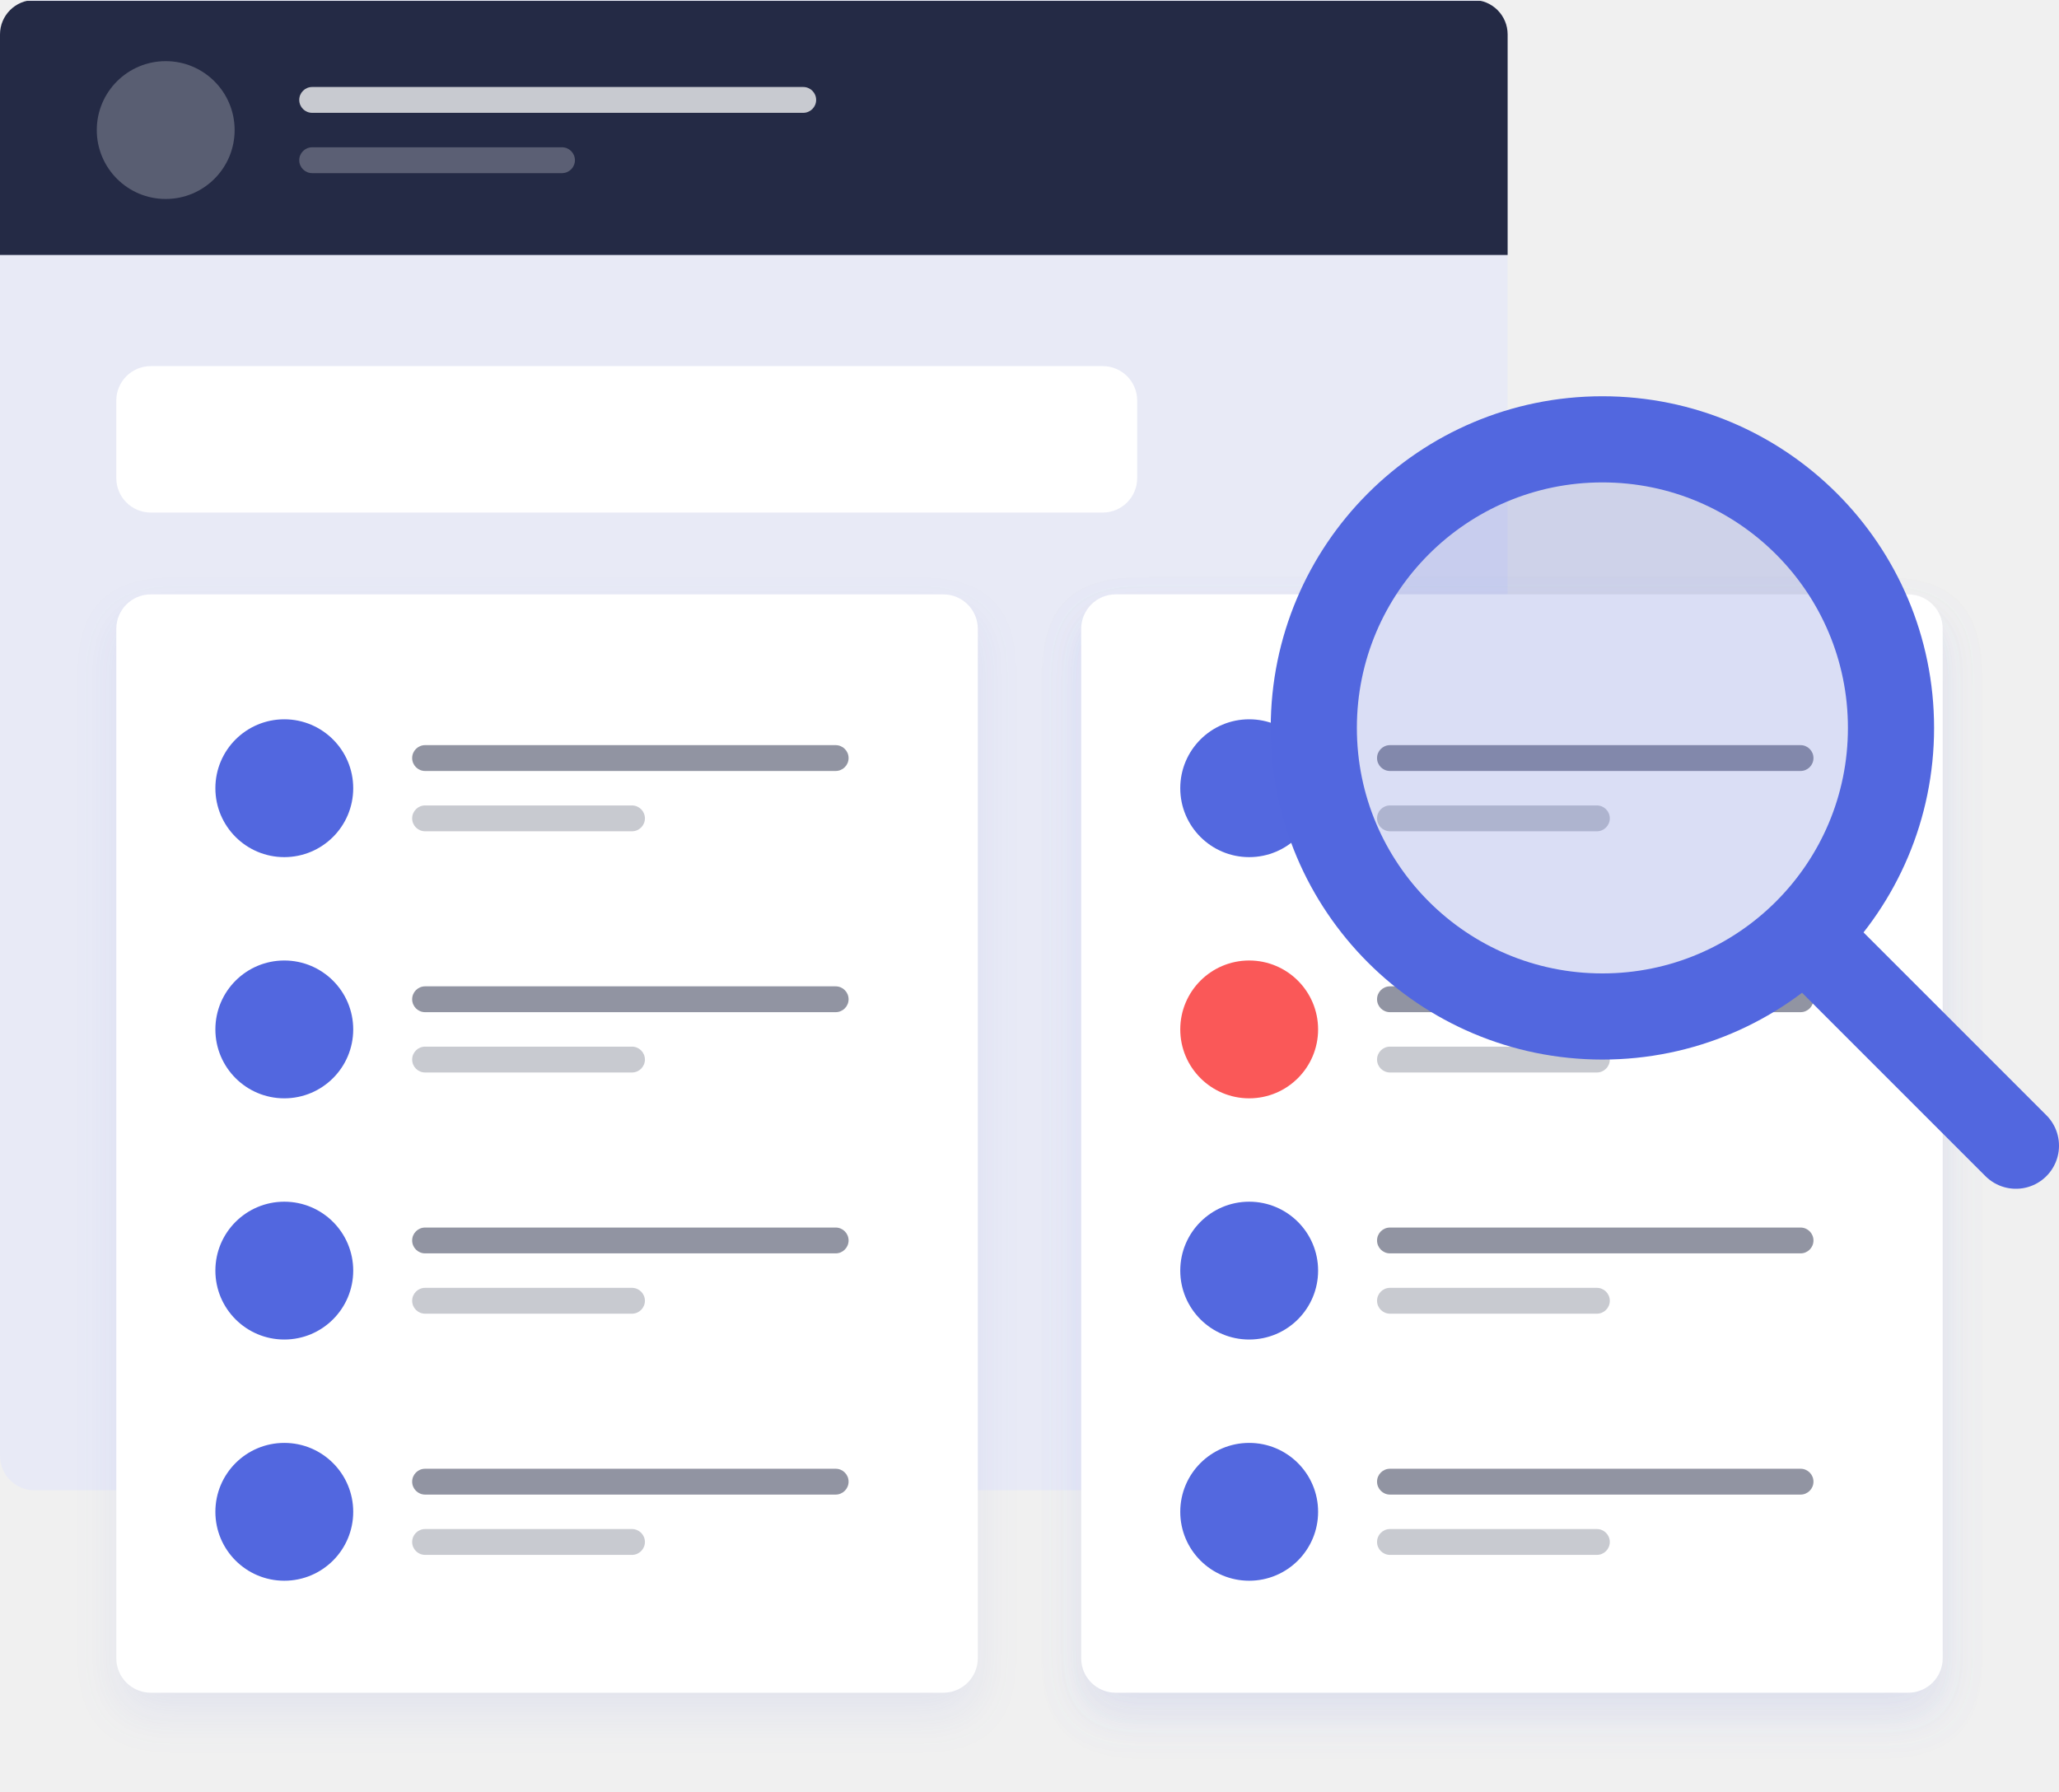
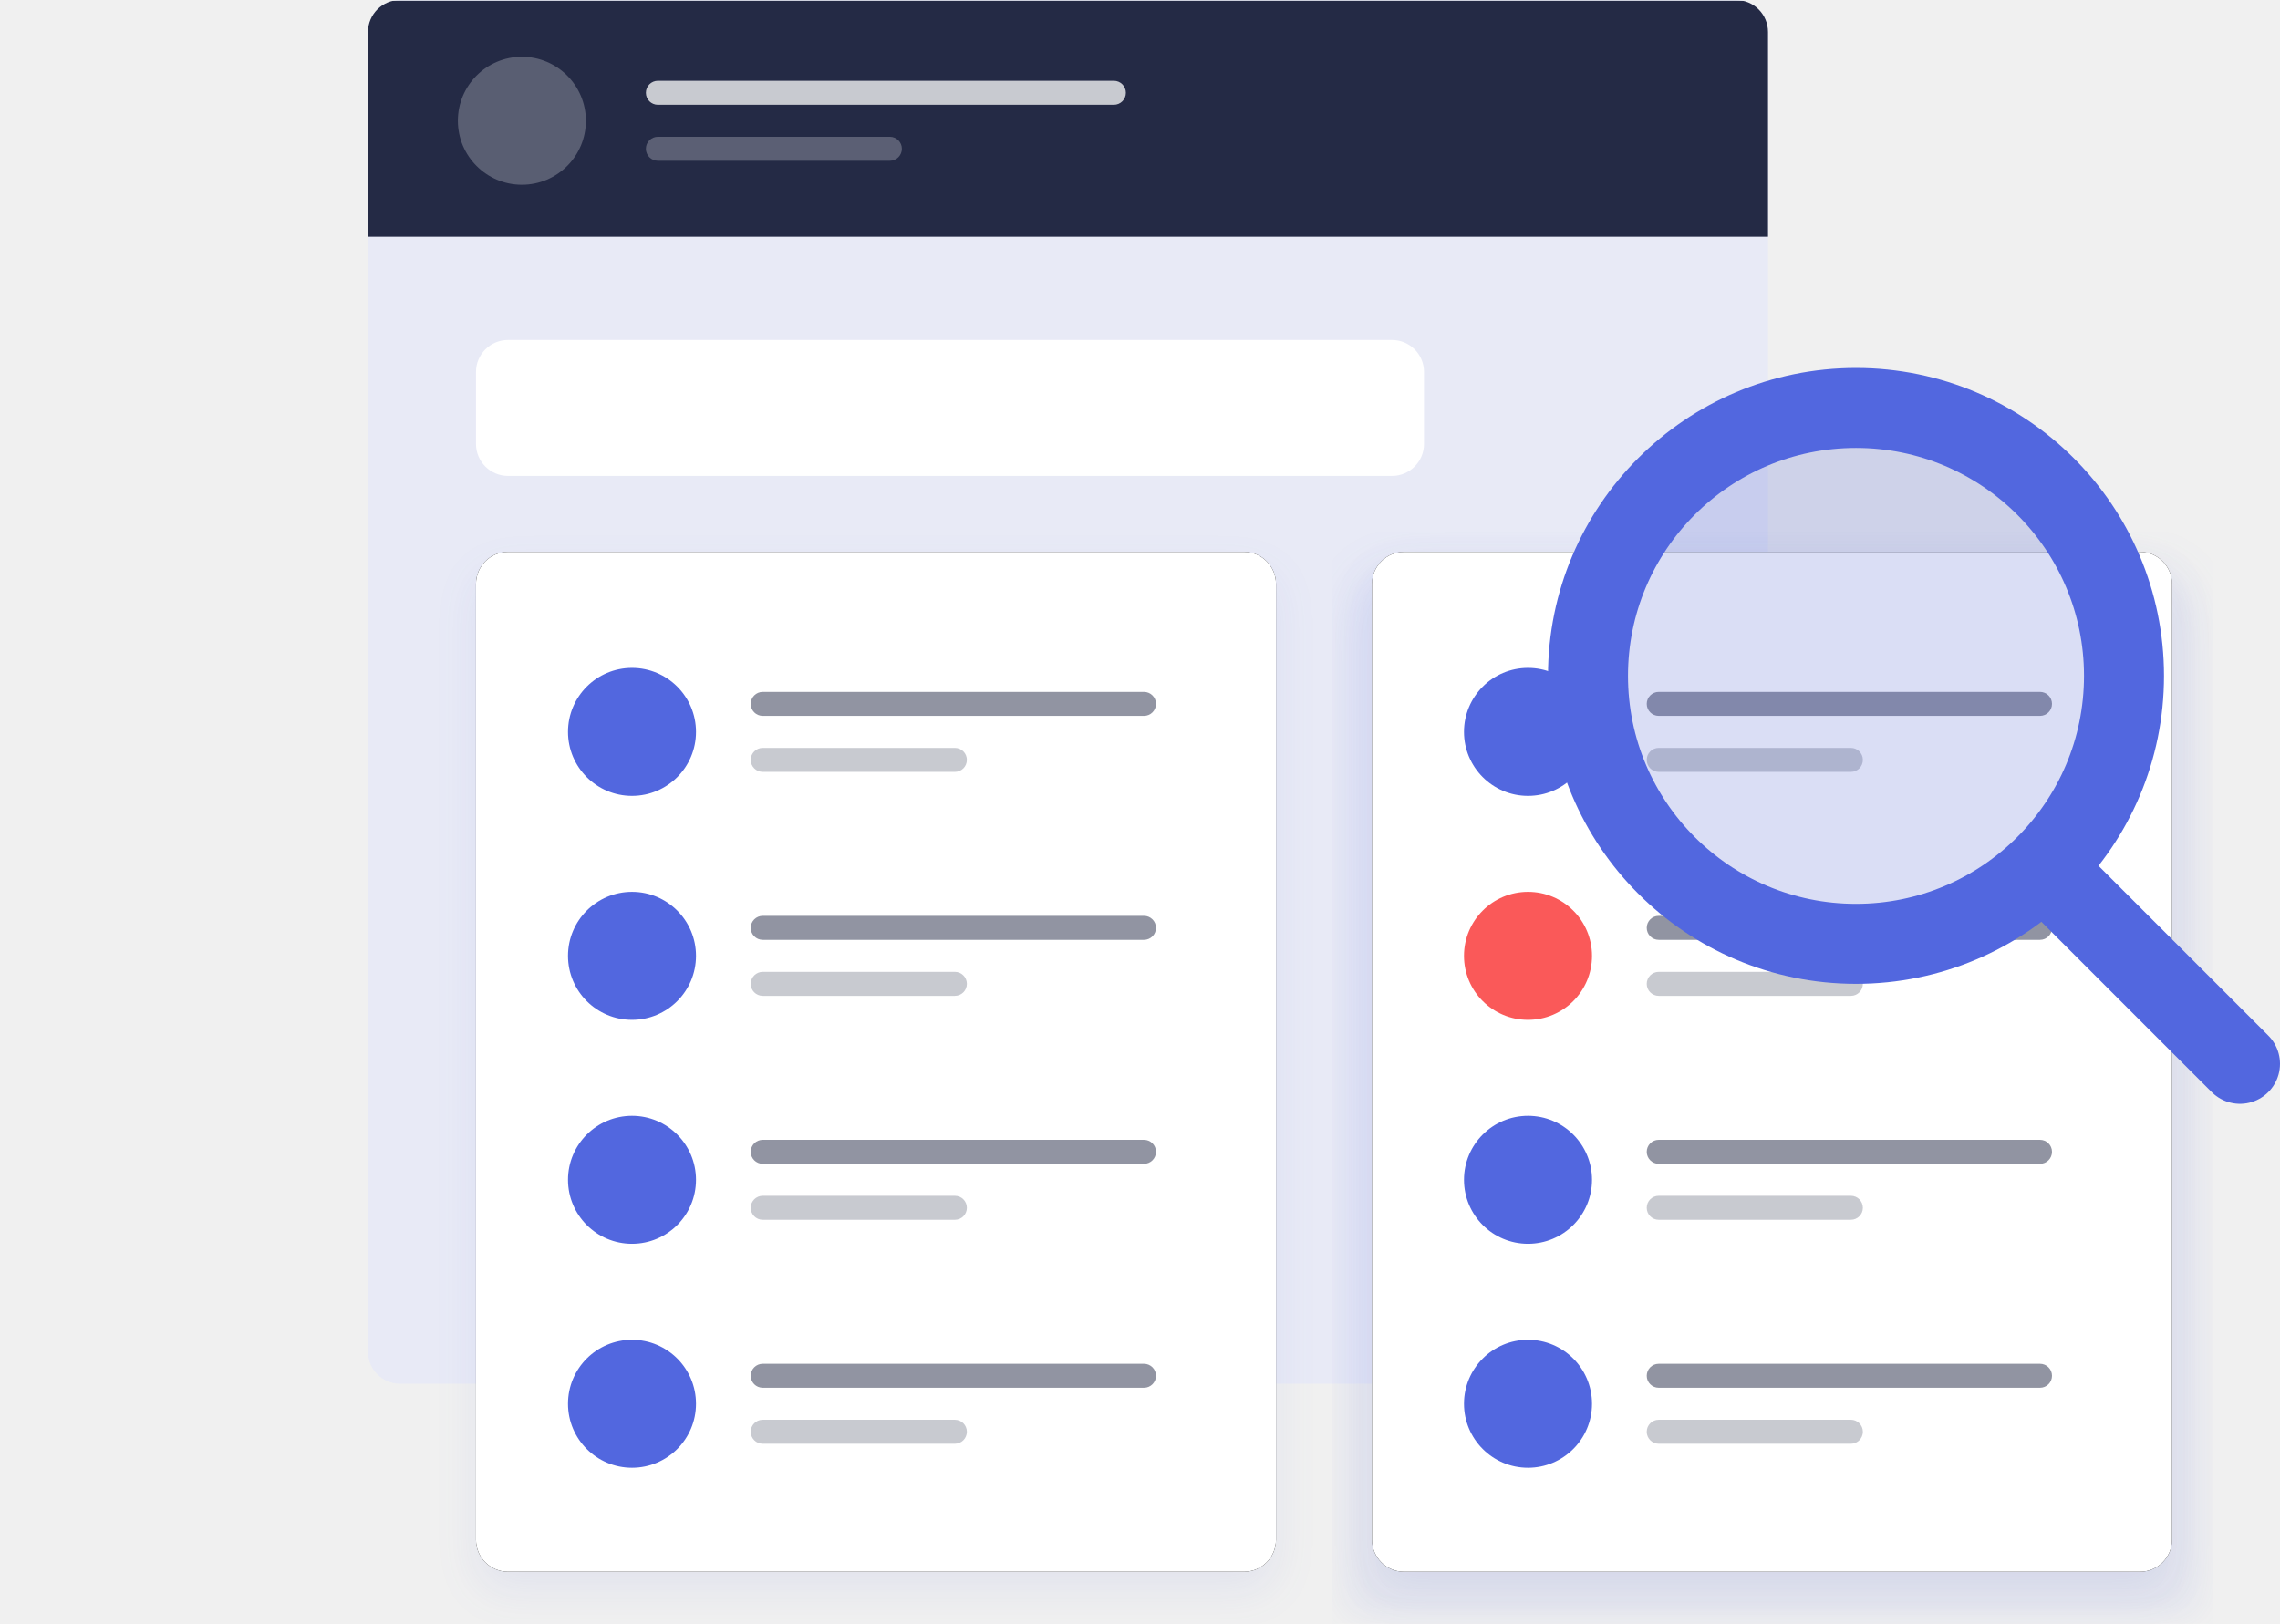
- <svg xmlns="http://www.w3.org/2000/svg" xmlns:xlink="http://www.w3.org/1999/xlink" width="478" height="416">
+ <svg xmlns="http://www.w3.org/2000/svg" width="570" height="406" viewBox="0 0 570 406" fill="none">
+   <g clip-path="url(#clip0_56_194)">
+     <path d="M434 0H100C95.582 0 92 3.582 92 8V338C92 342.418 95.582 346 100 346H434C438.418 346 442 342.418 442 338V8C442 3.582 438.418 0 434 0Z" fill="#E8EAF6" />
+     <mask id="mask0_56_194" style="mask-type:luminance" maskUnits="userSpaceOnUse" x="92" y="0" width="350" height="346">
+       <path d="M434 0H100C95.582 0 92 3.582 92 8V338C92 342.418 95.582 346 100 346H434C438.418 346 442 342.418 442 338V8C442 3.582 438.418 0 434 0Z" fill="white" />
+     </mask>
+     <g mask="url(#mask0_56_194)">
+       <path fill-rule="evenodd" clip-rule="evenodd" d="M88.47 0.197H635.47V59.197H88.47V0.197Z" fill="#242A45" />
+       <path opacity="0.245" d="M130.47 46.197C139.307 46.197 146.47 39.033 146.47 30.197C146.47 21.36 139.307 14.197 130.47 14.197C121.634 14.197 114.47 21.36 114.47 30.197C114.47 39.033 121.634 46.197 130.47 46.197Z" fill="white" />
+       <path opacity="0.75" d="M278.47 20.197H164.47C162.813 20.197 161.47 21.54 161.47 23.197C161.47 24.854 162.813 26.197 164.47 26.197H278.47C280.127 26.197 281.47 24.854 281.47 23.197C281.47 21.54 280.127 20.197 278.47 20.197Z" fill="white" />
+       <path opacity="0.25" d="M222.47 34.197H164.47C162.813 34.197 161.47 35.54 161.47 37.197C161.47 38.854 162.813 40.197 164.47 40.197H222.47C224.127 40.197 225.47 38.854 225.47 37.197C225.47 35.54 224.127 34.197 222.47 34.197Z" fill="white" />
+     </g>
+     <g filter="url(#filter0_d_56_194)">
+       <path d="M311 138H127C122.582 138 119 141.582 119 146V385C119 389.418 122.582 393 127 393H311C315.418 393 319 389.418 319 385V146C319 141.582 315.418 138 311 138Z" fill="black" />
+     </g>
+     <path d="M311 138H127C122.582 138 119 141.582 119 146V385C119 389.418 122.582 393 127 393H311C315.418 393 319 389.418 319 385V146C319 141.582 315.418 138 311 138Z" fill="white" />
+     <path opacity="0.5" d="M286 173H190.683C189.026 173 187.683 174.343 187.683 176C187.683 177.657 189.026 179 190.683 179H286C287.657 179 289 177.657 289 176C289 174.343 287.657 173 286 173Z" fill="#242A45" />
+     <path d="M158 199C166.837 199 174 191.837 174 183C174 174.163 166.837 167 158 167C149.163 167 142 174.163 142 183C142 191.837 149.163 199 158 199Z" fill="#5267DF" />
+     <path opacity="0.25" d="M238.719 187H190.683C189.026 187 187.683 188.343 187.683 190C187.683 191.657 189.026 193 190.683 193H238.719C240.376 193 241.719 191.657 241.719 190C241.719 188.343 240.376 187 238.719 187Z" fill="#242A45" />
+     <path d="M158 255C166.837 255 174 247.837 174 239C174 230.163 166.837 223 158 223C149.163 223 142 230.163 142 239C142 247.837 149.163 255 158 255Z" fill="#5267DF" />
+     <path opacity="0.5" d="M286 229H190.683C189.026 229 187.683 230.343 187.683 232C187.683 233.657 189.026 235 190.683 235H286C287.657 235 289 233.657 289 232C289 230.343 287.657 229 286 229Z" fill="#242A45" />
+     <path opacity="0.25" d="M238.719 243H190.683C189.026 243 187.683 244.343 187.683 246C187.683 247.657 189.026 249 190.683 249H238.719C240.376 249 241.719 247.657 241.719 246C241.719 244.343 240.376 243 238.719 243Z" fill="#242A45" />
+     <path d="M158 311C166.837 311 174 303.837 174 295C174 286.163 166.837 279 158 279C149.163 279 142 286.163 142 295C142 303.837 149.163 311 158 311Z" fill="#5267DF" />
+     <path opacity="0.5" d="M286 285H190.683C189.026 285 187.683 286.343 187.683 288C187.683 289.657 189.026 291 190.683 291H286C287.657 291 289 289.657 289 288C289 286.343 287.657 285 286 285Z" fill="#242A45" />
+     <path opacity="0.25" d="M238.719 299H190.683C189.026 299 187.683 300.343 187.683 302C187.683 303.657 189.026 305 190.683 305H238.719C240.376 305 241.719 303.657 241.719 302C241.719 300.343 240.376 299 238.719 299Z" fill="#242A45" />
+     <path d="M158 367C166.837 367 174 359.837 174 351C174 342.163 166.837 335 158 335C149.163 335 142 342.163 142 351C142 359.837 149.163 367 158 367Z" fill="#5267DF" />
+     <path opacity="0.5" d="M286 341H190.683C189.026 341 187.683 342.343 187.683 344C187.683 345.657 189.026 347 190.683 347H286C287.657 347 289 345.657 289 344C289 342.343 287.657 341 286 341Z" fill="#242A45" />
+     <path opacity="0.25" d="M238.719 355H190.683C189.026 355 187.683 356.343 187.683 358C187.683 359.657 189.026 361 190.683 361H238.719C240.376 361 241.719 359.657 241.719 358C241.719 356.343 240.376 355 238.719 355Z" fill="#242A45" />
+     <g filter="url(#filter1_d_56_194)">
+       <g filter="url(#filter2_d_56_194)">
+         <path d="M535 138H351C346.582 138 343 141.582 343 146V385C343 389.418 346.582 393 351 393H535C539.418 393 543 389.418 543 385V146C543 141.582 539.418 138 535 138Z" fill="black" />
+       </g>
+       <path d="M535 138H351C346.582 138 343 141.582 343 146V385C343 389.418 346.582 393 351 393H535C539.418 393 543 389.418 543 385V146C543 141.582 539.418 138 535 138Z" fill="white" />
+       <path opacity="0.5" d="M510 173H414.683C413.026 173 411.683 174.343 411.683 176C411.683 177.657 413.026 179 414.683 179H510C511.657 179 513 177.657 513 176C513 174.343 511.657 173 510 173Z" fill="#242A45" />
+       <path d="M382 199C390.837 199 398 191.837 398 183C398 174.163 390.837 167 382 167C373.163 167 366 174.163 366 183C366 191.837 373.163 199 382 199Z" fill="#5267DF" />
+       <path opacity="0.25" d="M462.719 187H414.683C413.026 187 411.683 188.343 411.683 190C411.683 191.657 413.026 193 414.683 193H462.719C464.376 193 465.719 191.657 465.719 190C465.719 188.343 464.376 187 462.719 187Z" fill="#242A45" />
+       <path d="M382 255C390.837 255 398 247.837 398 239C398 230.163 390.837 223 382 223C373.163 223 366 230.163 366 239C366 247.837 373.163 255 382 255Z" fill="#FA5959" />
+       <path opacity="0.5" d="M510 229H414.683C413.026 229 411.683 230.343 411.683 232C411.683 233.657 413.026 235 414.683 235H510C511.657 235 513 233.657 513 232C513 230.343 511.657 229 510 229Z" fill="#242A45" />
+       <path opacity="0.25" d="M462.719 243H414.683C413.026 243 411.683 244.343 411.683 246C411.683 247.657 413.026 249 414.683 249H462.719C464.376 249 465.719 247.657 465.719 246C465.719 244.343 464.376 243 462.719 243Z" fill="#242A45" />
+       <path d="M382 311C390.837 311 398 303.837 398 295C398 286.163 390.837 279 382 279C373.163 279 366 286.163 366 295C366 303.837 373.163 311 382 311Z" fill="#5267DF" />
+       <path opacity="0.5" d="M510 285H414.683C413.026 285 411.683 286.343 411.683 288C411.683 289.657 413.026 291 414.683 291H510C511.657 291 513 289.657 513 288C513 286.343 511.657 285 510 285Z" fill="#242A45" />
+       <path opacity="0.25" d="M462.719 299H414.683C413.026 299 411.683 300.343 411.683 302C411.683 303.657 413.026 305 414.683 305H462.719C464.376 305 465.719 303.657 465.719 302C465.719 300.343 464.376 299 462.719 299Z" fill="#242A45" />
+       <path d="M382 367C390.837 367 398 359.837 398 351C398 342.163 390.837 335 382 335C373.163 335 366 342.163 366 351C366 359.837 373.163 367 382 367Z" fill="#5267DF" />
+       <path opacity="0.5" d="M510 341H414.683C413.026 341 411.683 342.343 411.683 344C411.683 345.657 413.026 347 414.683 347H510C511.657 347 513 345.657 513 344C513 342.343 511.657 341 510 341Z" fill="#242A45" />
+       <path opacity="0.25" d="M462.719 355H414.683C413.026 355 411.683 356.343 411.683 358C411.683 359.657 413.026 361 414.683 361H462.719C464.376 361 465.719 359.657 465.719 358C465.719 356.343 464.376 355 462.719 355Z" fill="#242A45" />
+     </g>
+     <path d="M348 85H127C122.582 85 119 88.582 119 93V111C119 115.418 122.582 119 127 119H348C352.418 119 356 115.418 356 111V93C356 88.582 352.418 85 348 85Z" fill="white" />
+     <path d="M464 236C501.003 236 531 206.003 531 169C531 131.997 501.003 102 464 102C426.997 102 397 131.997 397 169C397 206.003 426.997 236 464 236Z" fill="#495DCF" fill-opacity="0.2" stroke="#5267DF" stroke-width="20" />
+     <path d="M511 217L560 266" stroke="#5267DF" stroke-width="20" stroke-linecap="round" stroke-linejoin="round" />
+   </g>
  <defs>
-     <rect id="a" width="350" height="346" rx="8" />
-     <rect id="d" width="200" height="255" rx="8" />
-     <filter id="c" width="117.5%" height="113.7%" x="-8.8%" y="-4.9%" filterUnits="objectBoundingBox">
-       <feOffset dy="5" in="SourceAlpha" result="shadowOffsetOuter1" />
-       <feGaussianBlur in="shadowOffsetOuter1" result="shadowBlurOuter1" stdDeviation="5" />
-       <feColorMatrix in="shadowBlurOuter1" values="0 0 0 0 0.285 0 0 0 0 0.364 0 0 0 0 0.811 0 0 0 0.083 0" />
+     <filter id="filter0_d_56_194" x="109" y="133" width="220" height="275" filterUnits="userSpaceOnUse" color-interpolation-filters="sRGB">
+       <feFlood flood-opacity="0" result="BackgroundImageFix" />
+       <feColorMatrix in="SourceAlpha" type="matrix" values="0 0 0 0 0 0 0 0 0 0 0 0 0 0 0 0 0 0 127 0" result="hardAlpha" />
+       <feOffset dy="5" />
+       <feGaussianBlur stdDeviation="5" />
+       <feColorMatrix type="matrix" values="0 0 0 0 0.285 0 0 0 0 0.364 0 0 0 0 0.811 0 0 0 0.083 0" />
+       <feBlend mode="normal" in2="BackgroundImageFix" result="effect1_dropShadow_56_194" />
+       <feBlend mode="normal" in="SourceGraphic" in2="effect1_dropShadow_56_194" result="shape" />
    </filter>
-     <filter id="e" width="139.5%" height="131%" x="-19.8%" y="-13.5%" filterUnits="objectBoundingBox">
-       <feOffset dy="5" in="SourceAlpha" result="shadowOffsetOuter1" />
-       <feGaussianBlur in="shadowOffsetOuter1" result="shadowBlurOuter1" stdDeviation="5" />
-       <feColorMatrix in="shadowBlurOuter1" result="shadowMatrixOuter1" values="0 0 0 0 0.285 0 0 0 0 0.364 0 0 0 0 0.811 0 0 0 0.083 0" />
-       <feMerge>
-         <feMergeNode in="shadowMatrixOuter1" />
-         <feMergeNode in="SourceGraphic" />
-       </feMerge>
+     <filter id="filter1_d_56_194" x="333" y="133" width="220" height="275" filterUnits="userSpaceOnUse" color-interpolation-filters="sRGB">
+       <feFlood flood-opacity="0" result="BackgroundImageFix" />
+       <feColorMatrix in="SourceAlpha" type="matrix" values="0 0 0 0 0 0 0 0 0 0 0 0 0 0 0 0 0 0 127 0" result="hardAlpha" />
+       <feOffset dy="5" />
+       <feGaussianBlur stdDeviation="5" />
+       <feColorMatrix type="matrix" values="0 0 0 0 0.285 0 0 0 0 0.364 0 0 0 0 0.811 0 0 0 0.083 0" />
+       <feBlend mode="normal" in2="BackgroundImageFix" result="effect1_dropShadow_56_194" />
+       <feBlend mode="normal" in="SourceGraphic" in2="effect1_dropShadow_56_194" result="shape" />
    </filter>
-     <rect id="g" width="200" height="255" rx="8" />
-     <filter id="f" width="117.5%" height="113.7%" x="-8.8%" y="-4.9%" filterUnits="objectBoundingBox">
-       <feOffset dy="5" in="SourceAlpha" result="shadowOffsetOuter1" />
-       <feGaussianBlur in="shadowOffsetOuter1" result="shadowBlurOuter1" stdDeviation="5" />
-       <feColorMatrix in="shadowBlurOuter1" values="0 0 0 0 0.285 0 0 0 0 0.364 0 0 0 0 0.811 0 0 0 0.083 0" />
+     <filter id="filter2_d_56_194" x="333" y="133" width="220" height="275" filterUnits="userSpaceOnUse" color-interpolation-filters="sRGB">
+       <feFlood flood-opacity="0" result="BackgroundImageFix" />
+       <feColorMatrix in="SourceAlpha" type="matrix" values="0 0 0 0 0 0 0 0 0 0 0 0 0 0 0 0 0 0 127 0" result="hardAlpha" />
+       <feOffset dy="5" />
+       <feGaussianBlur stdDeviation="5" />
+       <feColorMatrix type="matrix" values="0 0 0 0 0.285 0 0 0 0 0.364 0 0 0 0 0.811 0 0 0 0.083 0" />
+       <feBlend mode="normal" in2="BackgroundImageFix" result="effect1_dropShadow_56_194" />
+       <feBlend mode="normal" in="SourceGraphic" in2="effect1_dropShadow_56_194" result="shape" />
    </filter>
+     <clipPath id="clip0_56_194">
+       <rect width="570" height="406" fill="white" />
+     </clipPath>
  </defs>
-   <g fill="none" fill-rule="evenodd">
-     <mask id="b" fill="#fff">
-       <use xlink:href="#a" />
-     </mask>
-     <use fill="#E8EAF6" fill-rule="nonzero" xlink:href="#a" />
-     <g mask="url(#b)">
-       <path fill="#242A45" d="M-3.53.197h547v59h-547z" />
-       <g transform="translate(22.47 14.197)" fill="#FFF">
-         <circle cx="16" cy="16" r="16" opacity=".245" />
-         <g transform="translate(47 6)">
-           <rect width="120" height="6" opacity=".75" rx="3" />
-           <rect width="64" height="6" y="14" opacity=".25" rx="3" />
-         </g>
-       </g>
-     </g>
-     <g transform="translate(27 138)">
-       <use fill="#000" filter="url(#c)" xlink:href="#d" />
-       <use fill="#FFF" xlink:href="#d" />
-       <g transform="translate(23 29)">
-         <rect width="101.317" height="6" x="45.683" y="6" fill="#242A45" opacity=".5" rx="3" />
-         <circle cx="16" cy="16" r="16" fill="#5267DF" />
-         <rect width="54.036" height="6" x="45.683" y="20" fill="#242A45" opacity=".25" rx="3" />
-         <g transform="translate(0 56)">
-           <circle cx="16" cy="16" r="16" fill="#5267DF" />
-           <rect width="101.317" height="6" x="45.683" y="6" fill="#242A45" opacity=".5" rx="3" />
-           <rect width="54.036" height="6" x="45.683" y="20" fill="#242A45" opacity=".25" rx="3" />
-         </g>
-         <g transform="translate(0 112)">
-           <circle cx="16" cy="16" r="16" fill="#5267DF" />
-           <rect width="101.317" height="6" x="45.683" y="6" fill="#242A45" opacity=".5" rx="3" />
-           <rect width="54.036" height="6" x="45.683" y="20" fill="#242A45" opacity=".25" rx="3" />
-         </g>
-         <g transform="translate(0 168)">
-           <circle cx="16" cy="16" r="16" fill="#5267DF" />
-           <rect width="101.317" height="6" x="45.683" y="6" fill="#242A45" opacity=".5" rx="3" />
-           <rect width="54.036" height="6" x="45.683" y="20" fill="#242A45" opacity=".25" rx="3" />
-         </g>
-       </g>
-     </g>
-     <g filter="url(#e)" transform="translate(251 138)">
-       <use fill="#000" filter="url(#f)" xlink:href="#g" />
-       <use fill="#FFF" xlink:href="#g" />
-       <g transform="translate(23 29)">
-         <rect width="101.317" height="6" x="45.683" y="6" fill="#242A45" opacity=".5" rx="3" />
-         <circle cx="16" cy="16" r="16" fill="#5267DF" />
-         <rect width="54.036" height="6" x="45.683" y="20" fill="#242A45" opacity=".25" rx="3" />
-         <g transform="translate(0 56)">
-           <circle cx="16" cy="16" r="16" fill="#FA5959" />
-           <rect width="101.317" height="6" x="45.683" y="6" fill="#242A45" opacity=".5" rx="3" />
-           <rect width="54.036" height="6" x="45.683" y="20" fill="#242A45" opacity=".25" rx="3" />
-         </g>
-         <g transform="translate(0 112)">
-           <circle cx="16" cy="16" r="16" fill="#5267DF" />
-           <rect width="101.317" height="6" x="45.683" y="6" fill="#242A45" opacity=".5" rx="3" />
-           <rect width="54.036" height="6" x="45.683" y="20" fill="#242A45" opacity=".25" rx="3" />
-         </g>
-         <g transform="translate(0 168)">
-           <circle cx="16" cy="16" r="16" fill="#5267DF" />
-           <rect width="101.317" height="6" x="45.683" y="6" fill="#242A45" opacity=".5" rx="3" />
-           <rect width="54.036" height="6" x="45.683" y="20" fill="#242A45" opacity=".25" rx="3" />
-         </g>
-       </g>
-     </g>
-     <rect width="237" height="34" x="27" y="85" fill="#FFF" rx="8" />
-     <g stroke="#5267DF" stroke-width="20" transform="translate(305 102)">
-       <circle cx="67" cy="67" r="67" fill="#495DCF" fill-opacity=".2" />
-       <path stroke-linecap="round" stroke-linejoin="round" d="M114 115l49 49" />
-     </g>
-   </g>
</svg>
